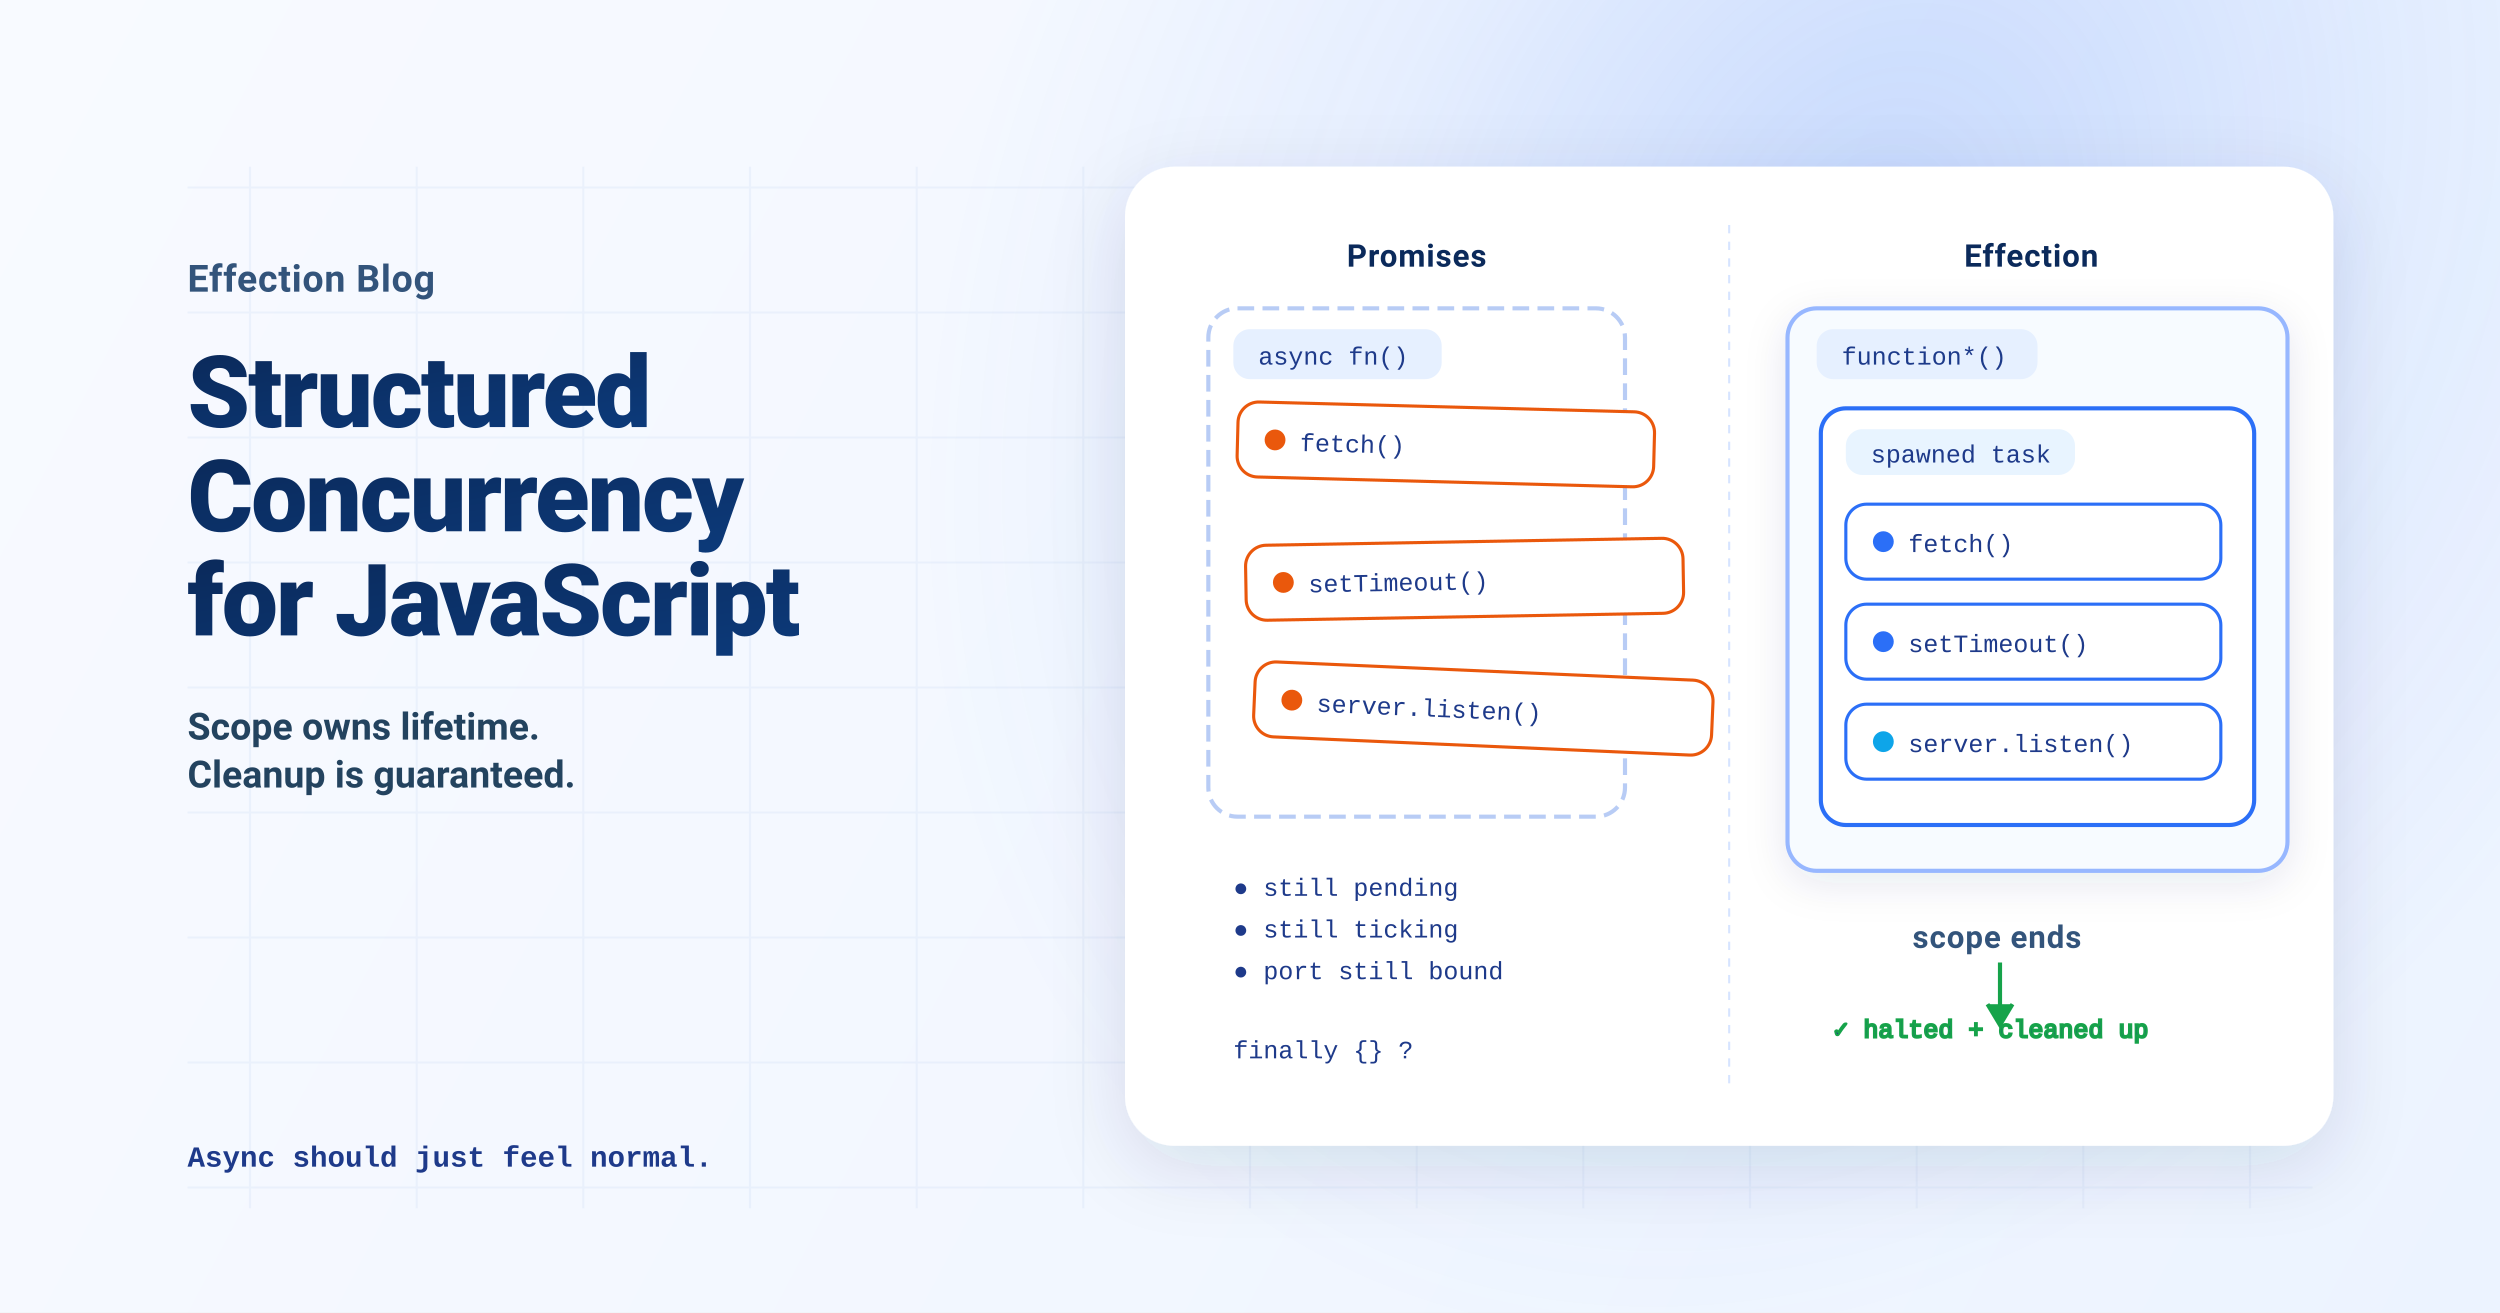
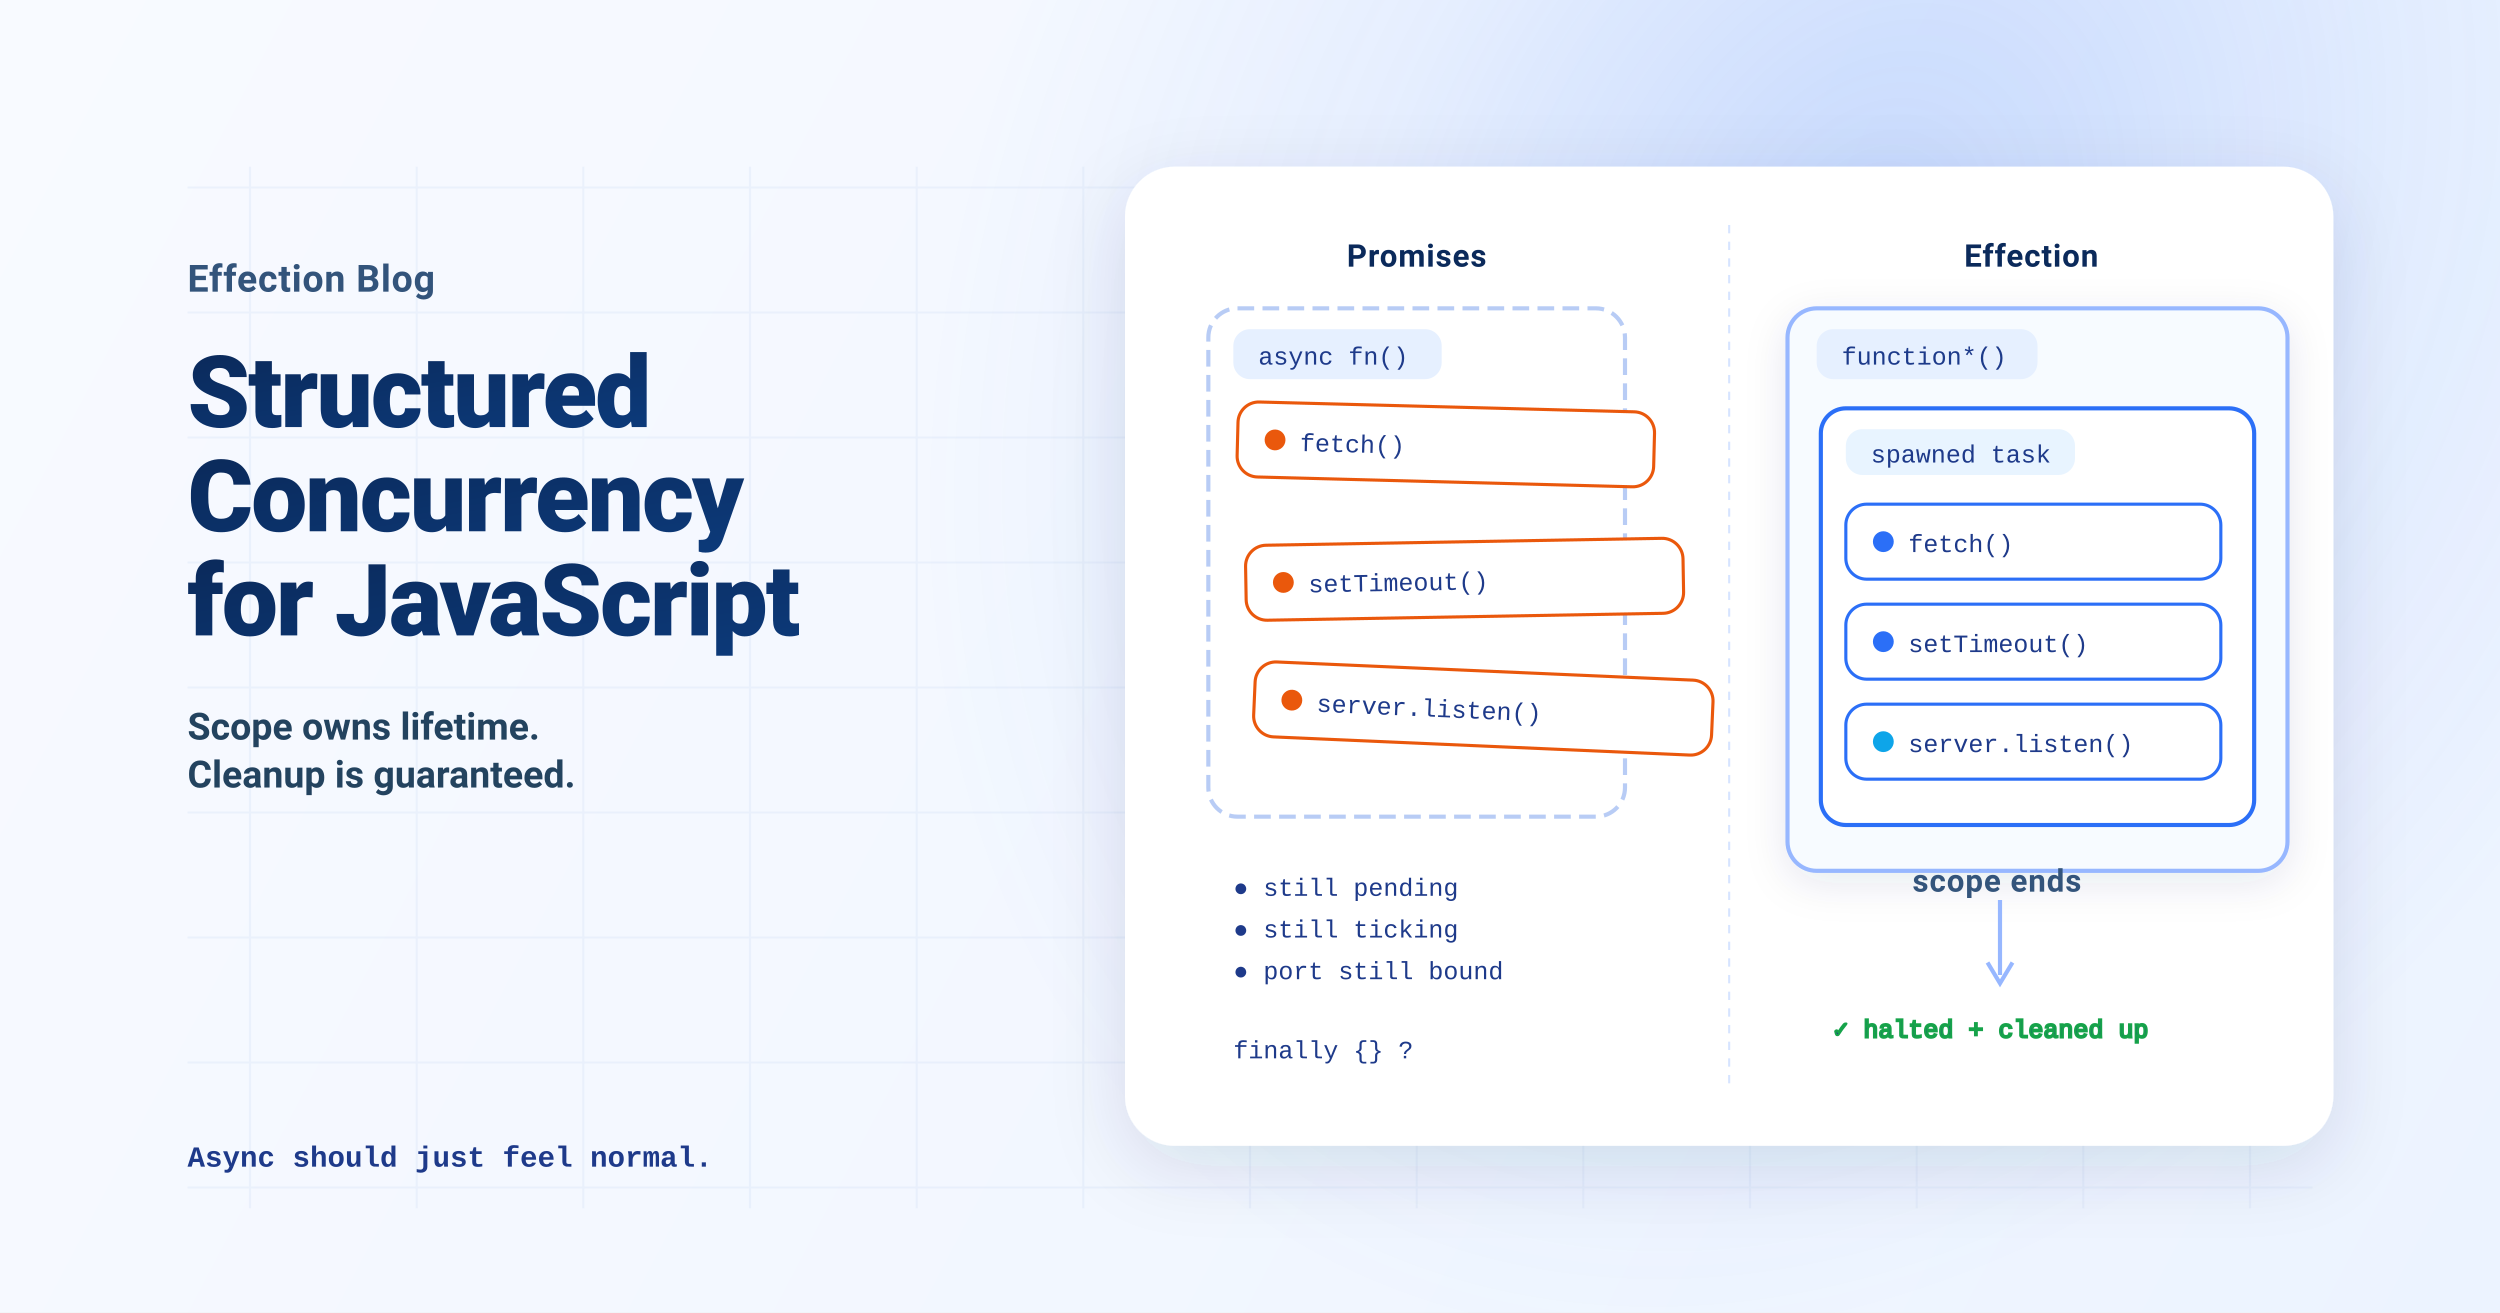
<svg xmlns="http://www.w3.org/2000/svg" width="1200" height="630" viewBox="0 0 1200 630" fill="none" role="img" aria-label="Structured Concurrency for JavaScript — Promises leak work out of bounds, Effection keeps everything inside the scope">
  <defs>
    <linearGradient id="bg-light-grad" x1="0" y1="0" x2="1200" y2="630" gradientUnits="userSpaceOnUse">
      <stop offset="0" stop-color="#F8FAFF" />
      <stop offset="0.55" stop-color="#F2F7FF" />
      <stop offset="1" stop-color="#ECF3FF" />
    </linearGradient>
    <radialGradient id="glow-light-grad" cx="0" cy="0" r="1" gradientUnits="userSpaceOnUse" gradientTransform="translate(900 120) rotate(120) scale(560 420)">
      <stop offset="0" stop-color="#2B6FF7" stop-opacity="0.22" />
      <stop offset="0.55" stop-color="#2B6FF7" stop-opacity="0.07" />
      <stop offset="1" stop-color="#2B6FF7" stop-opacity="0" />
    </radialGradient>
    <radialGradient id="glow-dark-grad" cx="0" cy="0" r="1" gradientUnits="userSpaceOnUse" gradientTransform="translate(900 120) rotate(120) scale(560 420)">
      <stop offset="0" stop-color="#60A5FA" stop-opacity="0.10" />
      <stop offset="0.55" stop-color="#60A5FA" stop-opacity="0.03" />
      <stop offset="1" stop-color="#60A5FA" stop-opacity="0" />
    </radialGradient>
    <linearGradient id="ink" x1="0" y1="0" x2="1" y2="1">
      <stop offset="0" stop-color="#0B2A5B" />
      <stop offset="1" stop-color="#0C3A7A" />
    </linearGradient>
    <filter id="softShadow-light" x="-40" y="-40" width="1280" height="710" filterUnits="userSpaceOnUse" color-interpolation-filters="sRGB">
      <feDropShadow dx="0" dy="10" stdDeviation="18" flood-color="#0B2A5B" flood-opacity="0.12" />
    </filter>
    <filter id="softShadow-dark" x="-40" y="-40" width="1280" height="710" filterUnits="userSpaceOnUse" color-interpolation-filters="sRGB">
      <feDropShadow dx="0" dy="10" stdDeviation="18" flood-color="#000000" flood-opacity="0.25" />
    </filter>
    <filter id="tinyShadow-light" x="-40" y="-40" width="1280" height="710" filterUnits="userSpaceOnUse" color-interpolation-filters="sRGB">
      <feDropShadow dx="0" dy="5" stdDeviation="10" flood-color="#0B2A5B" flood-opacity="0.10" />
    </filter>
    <filter id="tinyShadow-dark" x="-40" y="-40" width="1280" height="710" filterUnits="userSpaceOnUse" color-interpolation-filters="sRGB">
      <feDropShadow dx="0" dy="5" stdDeviation="10" flood-color="#000000" flood-opacity="0.20" />
    </filter>
    <style>
    /* ---- Font stacks ---- */
    .title {
      font-family:
        ui-sans-serif, system-ui, -apple-system, Segoe UI, Roboto, Helvetica,
        Arial, "Apple Color Emoji", "Segoe UI Emoji";
      font-size: 48px;
      font-weight: 800;
      letter-spacing: -0.02em;
    }
    .subtitle {
      font-family:
        ui-sans-serif, system-ui, -apple-system, Segoe UI, Roboto, Helvetica,
        Arial, "Apple Color Emoji", "Segoe UI Emoji";
      font-size: 18px;
      font-weight: 600;
      letter-spacing: 0.02em;
      text-transform: uppercase;
    }
    .caption {
      font-family:
        ui-sans-serif, system-ui, -apple-system, Segoe UI, Roboto, Helvetica,
        Arial, "Apple Color Emoji", "Segoe UI Emoji";
      font-size: 18px;
      font-weight: 600;
    }
    .mono {
      font-family:
        ui-monospace, SFMono-Regular, Menlo, Monaco, Consolas,
        "Liberation Mono", "Courier New", monospace;
      font-size: 14px;
    }
    .mono-sm {
      font-family:
        ui-monospace, SFMono-Regular, Menlo, Monaco, Consolas,
        "Liberation Mono", "Courier New", monospace;
      font-size: 12px;
    }
    .label {
      font-family:
        ui-sans-serif, system-ui, -apple-system, Segoe UI, Roboto, Helvetica,
        Arial, "Apple Color Emoji", "Segoe UI Emoji";
      font-size: 15px;
      font-weight: 700;
      letter-spacing: 0.03em;
      text-transform: uppercase;
    }

    /* ---- Light mode (default) ---- */
    .bg-light {
      display: block;
    }
    .bg-dark {
      display: none;
    }
    .glow-light {
      display: block;
    }
    .glow-dark {
      display: none;
    }
    .shadow-light {
      display: block;
    }
    .shadow-dark {
      display: none;
    }

    .grid {
      opacity: 0.25;
    }
    .grid-line {
      stroke: #c9d9f2;
      stroke-width: 1;
    }

    .card {
      fill: #ffffff;
    }
    .divider {
      stroke: #d6e4ff;
      stroke-dasharray: 4 4;
      stroke-width: 1;
    }

    /* Left side: Promises (broken) */
    .dashed-boundary {
      stroke: #b8ccf5;
      stroke-width: 2;
      stroke-dasharray: 8 4;
      fill: none;
    }
    .dashed-label {
      fill: #e6f0ff;
    }
    .overflow-box {
      fill: #ffffff;
      stroke: #ea580c;
      stroke-width: 1.5;
    }
    .overflow-dot {
      fill: #ea580c;
    }
    .leak-text {
      fill: #ea580c;
    }
    .uncertain-text {
      fill: #ea580c;
    }

    /* Right side: Effection (structured) */
    .scope-parent {
      fill: #f7fbff;
      stroke: #97b7ff;
      stroke-width: 2;
    }
    .scope-label {
      fill: #e6f0ff;
    }
    .scope-child {
      fill: #ffffff;
      stroke: #2b6ff7;
      stroke-width: 2;
    }
    .scope-child-label {
      fill: #e8f4ff;
    }
    .contained-box {
      fill: #ffffff;
      stroke: #2b6ff7;
      stroke-width: 1.5;
    }
    .dot-primary {
      fill: #2b6ff7;
    }
    .dot-secondary {
      fill: #0ea5e9;
    }
    .check-text {
      fill: #16a34a;
      stroke: #16a34a;
    }
+     .arrow-line {
+       stroke: #97b7ff;
+       fill: none;
+     }

    /* Shared text */
    .title {
      fill: url(#ink);
    }
    .subtitle {
      fill: #33547b;
    }
    .caption {
      fill: #23435f;
    }
    .mono {
      fill: #1e3a8a;
    }
    .mono-sm {
      fill: #1e3a8a;
    }
    .label {
      fill: #33547b;
    }
    .label-heading {
      fill: #0b2a5b;
    }

    /* ---- Dark mode ---- */
    @media (prefers-color-scheme: dark) {
      .bg-light {
        display: none;
      }
      .bg-dark {
        display: block;
      }
      .glow-light {
        display: none;
      }
      .glow-dark {
        display: block;
      }
      .shadow-light {
        display: none;
      }
      .shadow-dark {
        display: block;
      }

      .grid {
        opacity: 0.20;
      }
      .grid-line {
        stroke: #374151;
      }

      .card {
        fill: #1f2937;
      }
      .divider {
        stroke: #374151;
      }

      .dashed-boundary {
        stroke: #4b5563;
      }
      .dashed-label {
        fill: #1e3a8a;
      }
      .overflow-box {
        fill: #1f2937;
        stroke: #fb923c;
      }
      .overflow-dot {
        fill: #fb923c;
      }
      .leak-text {
        fill: #fb923c;
      }
      .uncertain-text {
        fill: #fb923c;
      }

      .scope-parent {
        fill: #111827;
        stroke: #374151;
      }
      .scope-label {
        fill: #1e3a8a;
      }
      .scope-child {
        fill: #1f2937;
        stroke: #60a5fa;
      }
      .scope-child-label {
        fill: #1e3a8a;
      }
      .contained-box {
        fill: #1f2937;
        stroke: #60a5fa;
      }
      .dot-primary {
        fill: #60a5fa;
      }
      .dot-secondary {
        fill: #0ea5e9;
      }
      .check-text {
        fill: #4ade80;
        stroke: #4ade80;
+       }
+       .arrow-line {
+         stroke: #60a5fa;
      }

      .title {
        fill: #f3f4f6;
      }
      .subtitle {
        fill: #9ca3af;
      }
      .caption {
        fill: #d1d5db;
      }
      .mono {
        fill: #e5e7eb;
      }
      .mono-sm {
        fill: #e5e7eb;
      }
      .label {
        fill: #9ca3af;
      }
      .label-heading {
        fill: #f3f4f6;
      }
    }
    </style>
  </defs>
  <rect class="bg-light" x="0" y="0" width="1200" height="630" fill="url(#bg-light-grad)" />
  <rect class="bg-dark" x="0" y="0" width="1200" height="630" fill="#111827" />
  <rect class="glow-light" x="0" y="0" width="1200" height="630" fill="url(#glow-light-grad)" />
  <rect class="glow-dark" x="0" y="0" width="1200" height="630" fill="url(#glow-dark-grad)" />
  <g class="grid">
    <path class="grid-line" d="M90 90H1110" />
    <path class="grid-line" d="M90 150H1110" />
    <path class="grid-line" d="M90 210H1110" />
    <path class="grid-line" d="M90 270H1110" />
    <path class="grid-line" d="M90 330H1110" />
    <path class="grid-line" d="M90 390H1110" />
    <path class="grid-line" d="M90 450H1110" />
    <path class="grid-line" d="M90 510H1110" />
    <path class="grid-line" d="M90 570H1110" />
    <path class="grid-line" d="M120 80V580" />
    <path class="grid-line" d="M200 80V580" />
    <path class="grid-line" d="M280 80V580" />
    <path class="grid-line" d="M360 80V580" />
    <path class="grid-line" d="M440 80V580" />
    <path class="grid-line" d="M520 80V580" />
    <path class="grid-line" d="M600 80V580" />
    <path class="grid-line" d="M680 80V580" />
    <path class="grid-line" d="M760 80V580" />
    <path class="grid-line" d="M840 80V580" />
    <path class="grid-line" d="M920 80V580" />
    <path class="grid-line" d="M1000 80V580" />
    <path class="grid-line" d="M1080 80V580" />
  </g>
  <text x="90" y="140" class="subtitle">Effection Blog</text>
  <text x="90" y="205" class="title">Structured</text>
  <text x="90" y="255" class="title">Concurrency</text>
  <text x="90" y="305" class="title">for JavaScript</text>
  <text x="90" y="355" class="caption">Scope owns lifetime.</text>
  <text x="90" y="378" class="caption">Cleanup is guaranteed.</text>
  <g class="shadow-light" filter="url(#softShadow-light)">
    <rect class="card" x="540" y="80" width="580" height="470" rx="24" />
  </g>
  <g class="shadow-dark" filter="url(#softShadow-dark)">
    <rect class="card" x="540" y="80" width="580" height="470" rx="24" />
  </g>
  <line class="divider" x1="830" y1="108" x2="830" y2="522" />
  <text x="680" y="128" class="label label-heading" text-anchor="middle">Promises</text>
  <rect class="dashed-boundary" x="580" y="148" width="200" height="244" rx="14" />
  <rect class="dashed-label" x="592" y="158" width="100" height="24" rx="8" />
  <text x="604" y="175" class="mono-sm">async fn()</text>
  <g transform="translate(2, -3) rotate(1.5 680 216)">
    <rect class="overflow-box" x="592" y="198" width="200" height="36" rx="10" />
    <circle class="overflow-dot" cx="610" cy="216" r="5" />
    <text x="622" y="221" class="mono-sm">fetch()</text>
  </g>
  <g transform="translate(6, 2) rotate(-1 700 276)">
    <rect class="overflow-box" x="592" y="258" width="210" height="36" rx="10" />
    <circle class="overflow-dot" cx="610" cy="276" r="5" />
    <text x="622" y="281" class="mono-sm">setTimeout()</text>
  </g>
  <g transform="translate(10, 4) rotate(2.5 700 336)">
    <rect class="overflow-box" x="592" y="318" width="220" height="36" rx="10" />
    <circle class="overflow-dot" cx="610" cy="336" r="5" />
    <text x="622" y="341" class="mono-sm">server.listen()</text>
  </g>
  <text x="592" y="430" class="mono-sm leak-text">● still pending</text>
  <text x="592" y="450" class="mono-sm leak-text">● still ticking</text>
  <text x="592" y="470" class="mono-sm leak-text">● port still bound</text>
  <text x="592" y="508" class="mono-sm uncertain-text">finally {} ?</text>
  <text x="975" y="128" class="label label-heading" text-anchor="middle">Effection</text>
  <g class="shadow-light" filter="url(#tinyShadow-light)">
    <rect class="scope-parent" x="858" y="148" width="240" height="270" rx="14" />
    <rect class="scope-label" x="872" y="158" width="106" height="24" rx="8" />
    <text x="884" y="175" class="mono-sm">function*()</text>
  </g>
  <g class="shadow-dark" filter="url(#tinyShadow-dark)">
    <rect class="scope-parent" x="858" y="148" width="240" height="270" rx="14" />
    <rect class="scope-label" x="872" y="158" width="106" height="24" rx="8" />
    <text x="884" y="175" class="mono-sm">function*()</text>
  </g>
  <rect class="scope-child" x="874" y="196" width="208" height="200" rx="12" />
  <rect class="scope-child-label" x="886" y="206" width="110" height="22" rx="8" />
  <text x="898" y="222" class="mono-sm">spawned task</text>
  <rect class="contained-box" x="886" y="242" width="180" height="36" rx="10" />
  <circle class="dot-primary" cx="904" cy="260" r="5" />
  <text x="916" y="265" class="mono-sm">fetch()</text>
  <rect class="contained-box" x="886" y="290" width="180" height="36" rx="10" />
  <circle class="dot-primary" cx="904" cy="308" r="5" />
  <text x="916" y="313" class="mono-sm">setTimeout()</text>
  <rect class="contained-box" x="886" y="338" width="180" height="36" rx="10" />
  <circle class="dot-secondary" cx="904" cy="356" r="5" />
  <text x="916" y="361" class="mono-sm">server.listen()</text>
-   <text x="918" y="455" class="mono-sm label">scope ends</text>
-   <line x1="960" y1="462" x2="960" y2="488" stroke-width="2" class="check-text" />
-   <path d="M954 482 L960 492 L966 482" stroke-width="2" fill="none" class="check-text" />
+   <text x="918" y="428" class="mono-sm label">scope ends</text>
+   <line x1="960" y1="432" x2="960" y2="468" stroke-width="2" class="arrow-line" />
+   <path d="M954 462 L960 472 L966 462" stroke-width="2" class="arrow-line" />
  <text x="880" y="498" class="mono-sm check-text" stroke="none">✓ halted + cleaned up</text>
  <text x="90" y="560" class="mono caption">Async should just feel normal.</text>
</svg>
